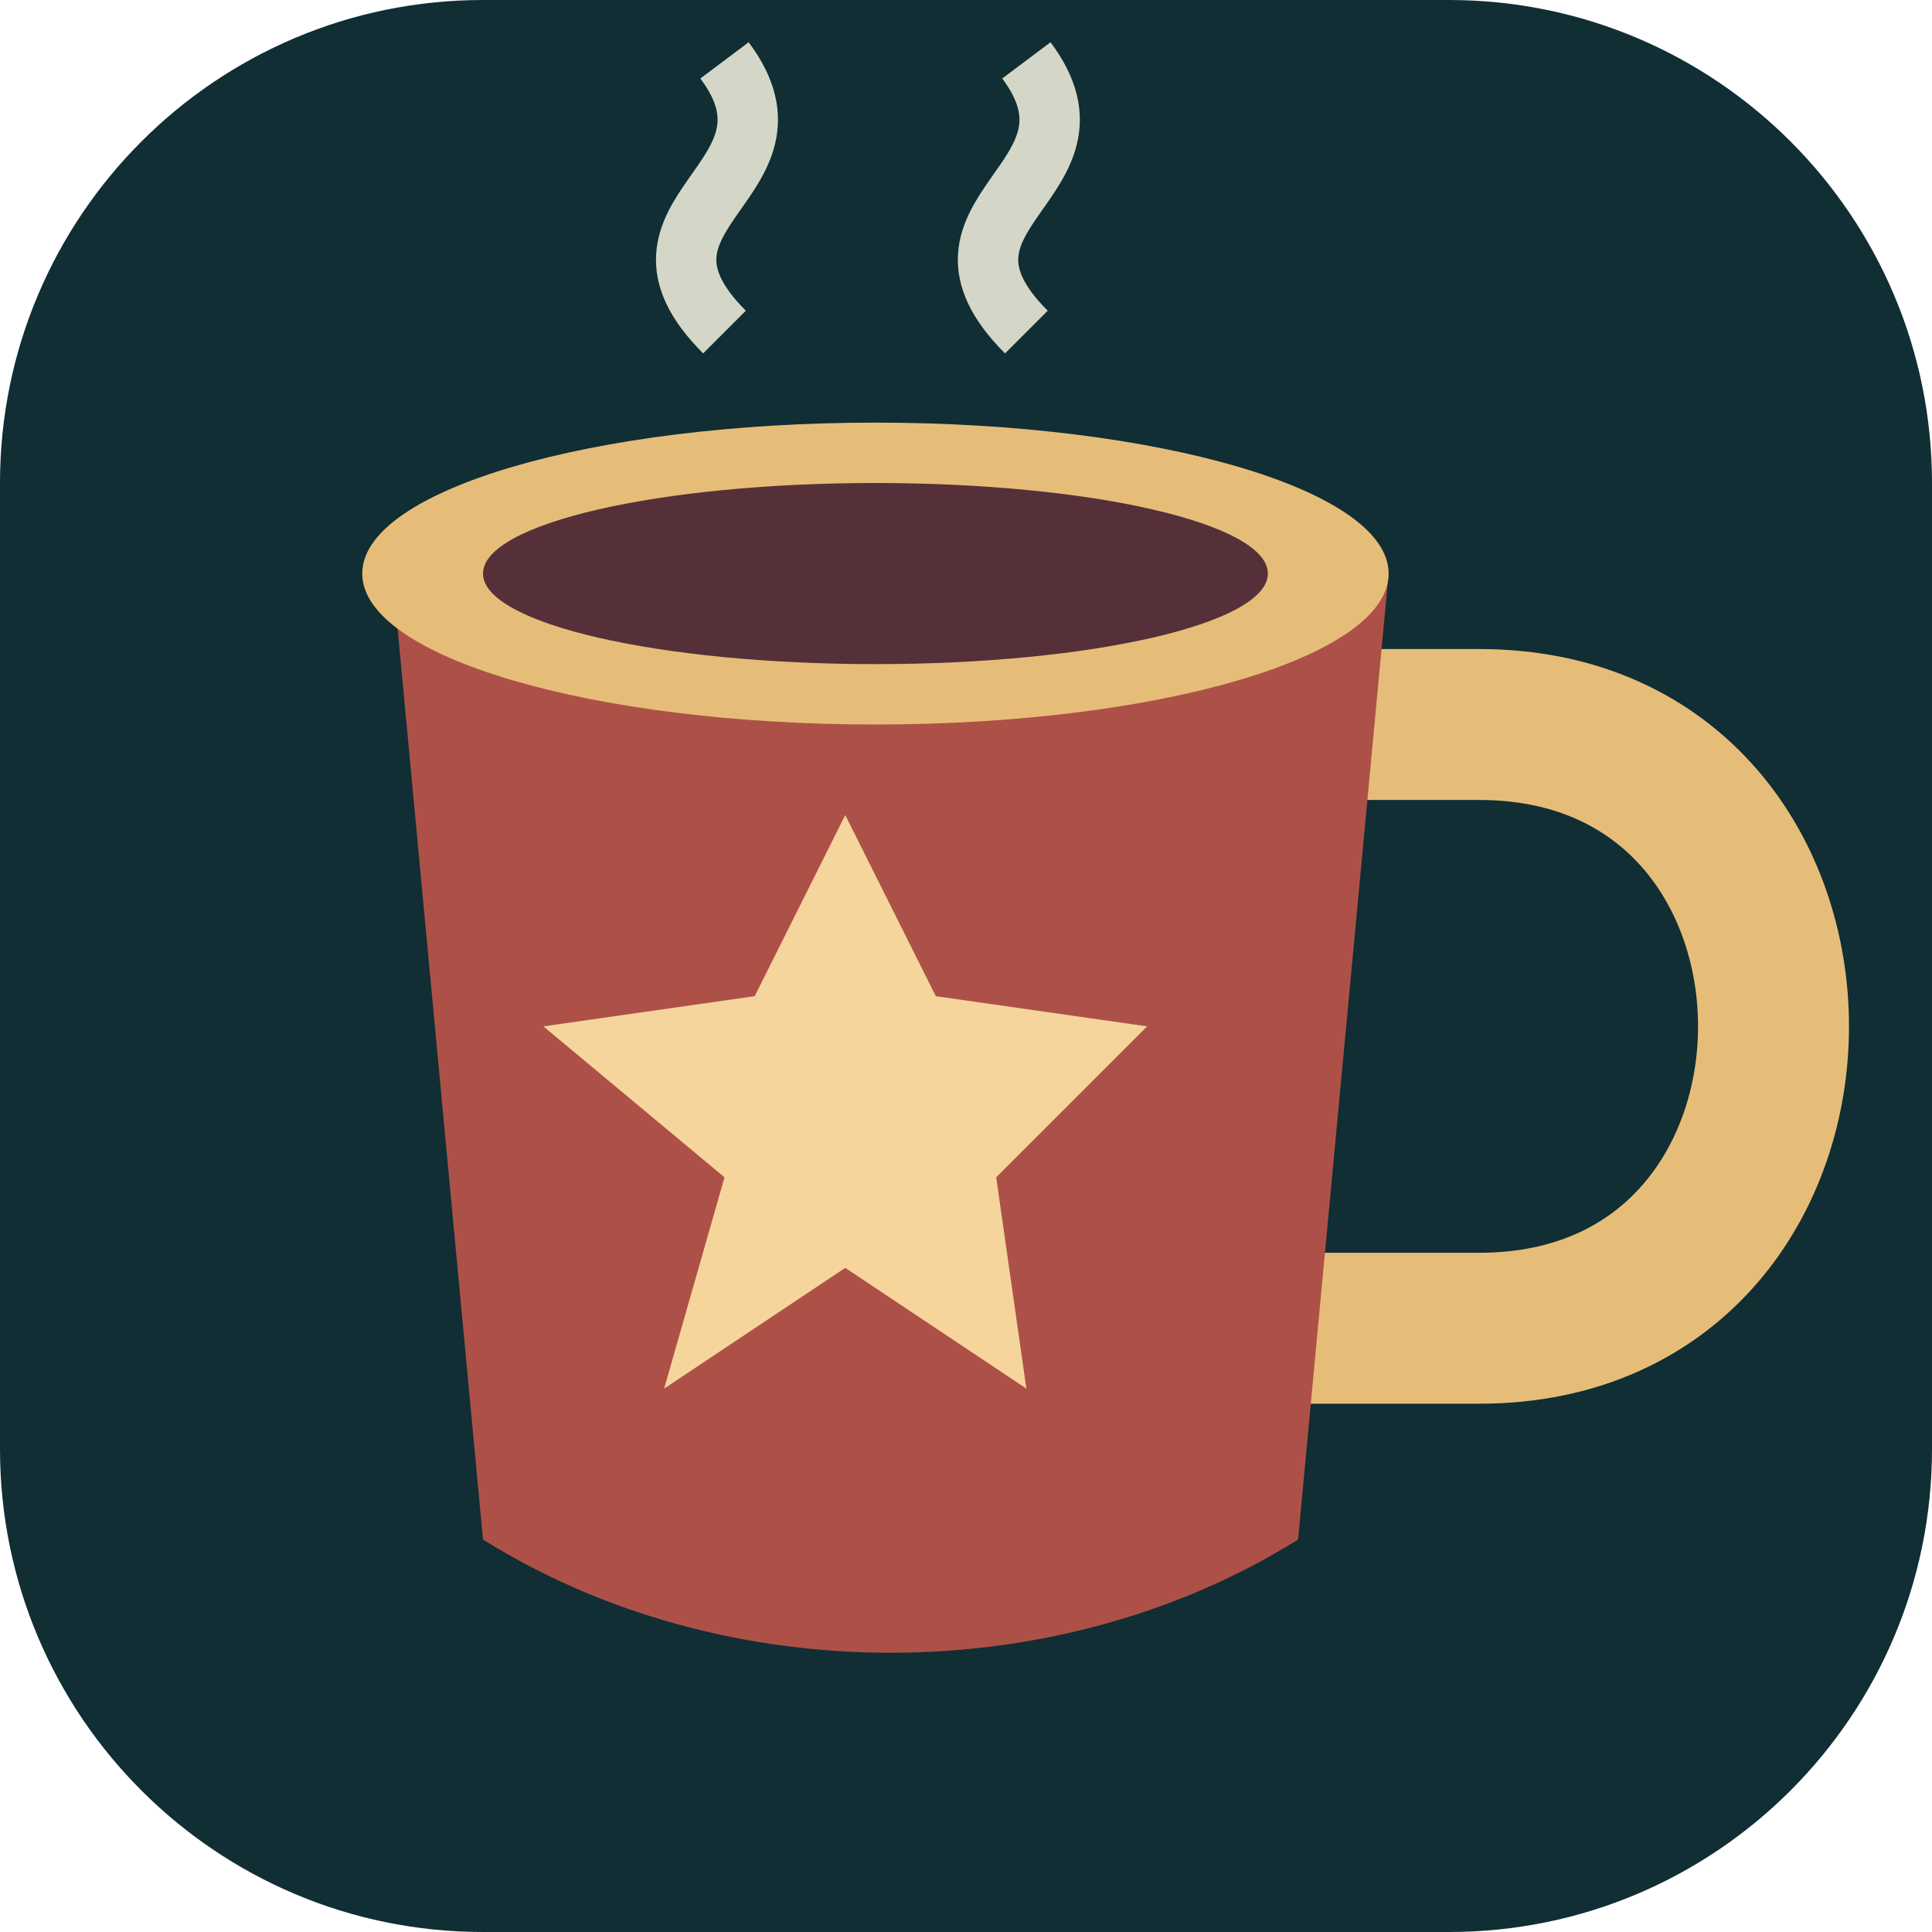
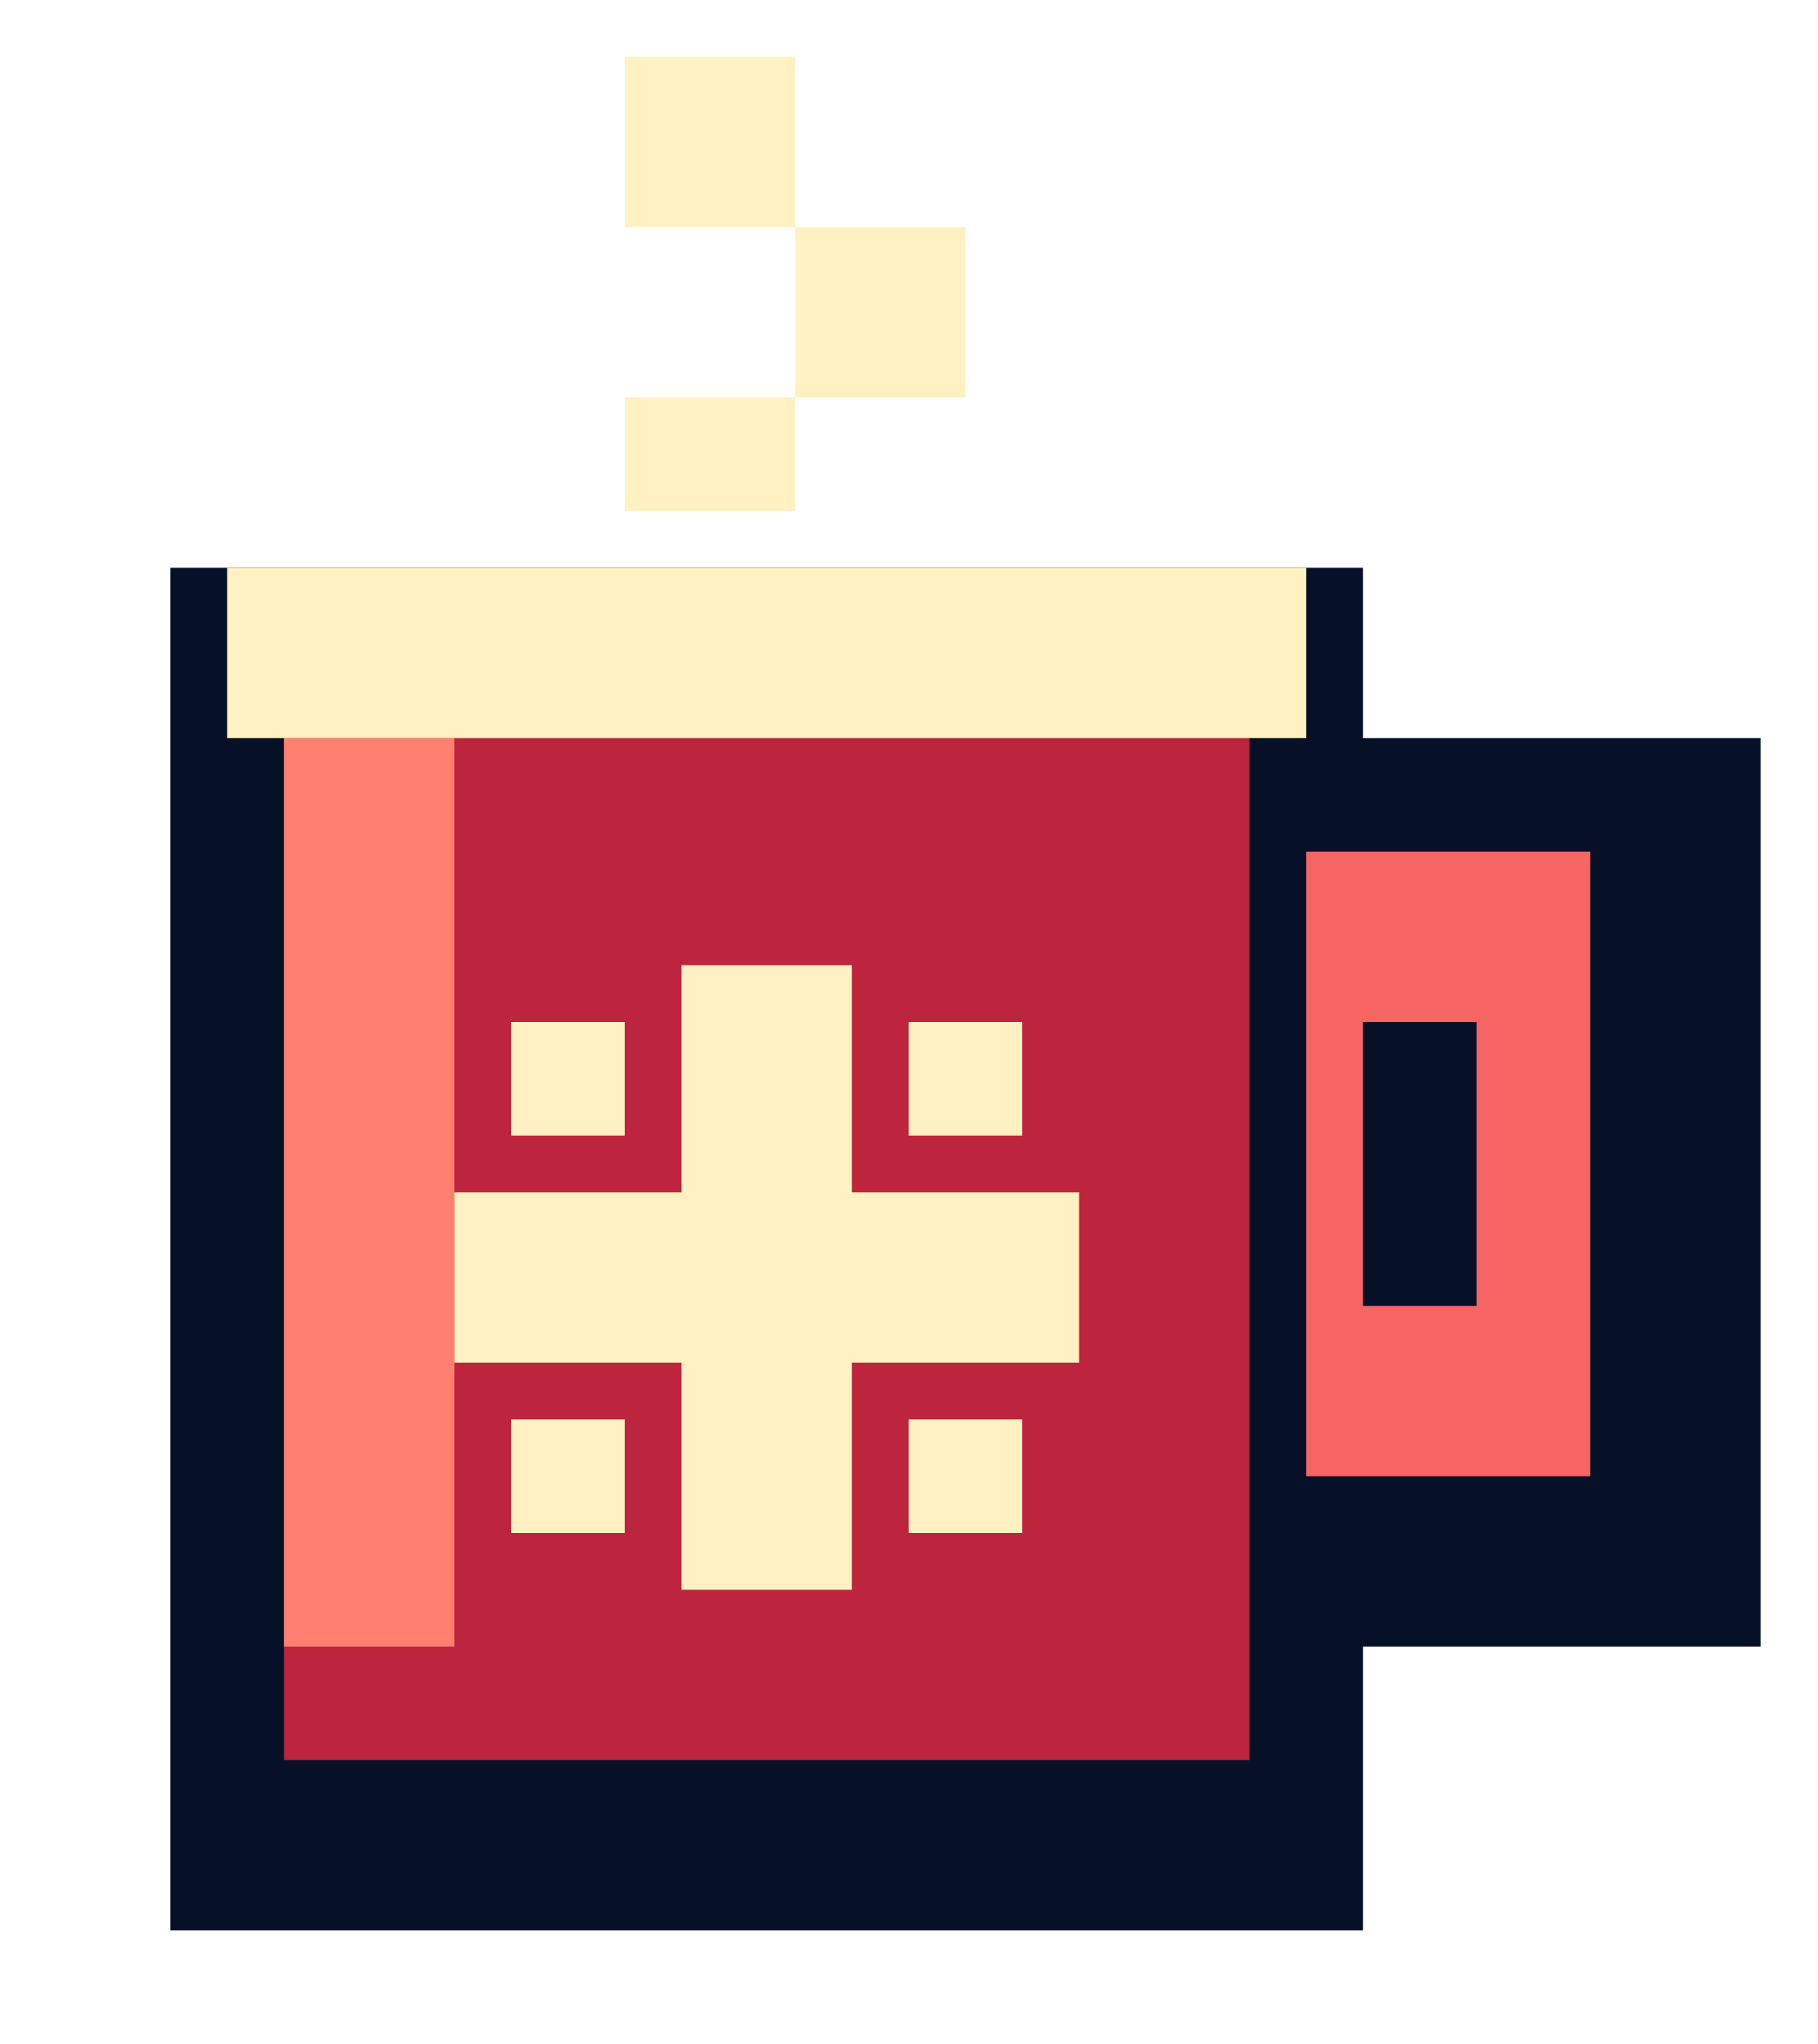
- <svg xmlns="http://www.w3.org/2000/svg" viewBox="0 0 64 64">
-   <rect width="64" height="64" rx="16" fill="#102e34" />
-   <path d="M43 24h6c13 0 13 20 0 20h-7" fill="none" stroke="#e6bd78" stroke-width="5" />
-   <path d="M13 19h33l-3 32c-8 5-19 5-27 0Z" fill="#ad5148" />
-   <ellipse cx="29" cy="19" rx="17" ry="5" fill="#e6bd78" />
-   <ellipse cx="29" cy="19" rx="13" ry="3" fill="#563038" />
-   <path d="m28 27 3 6 7 1-5 5 1 7-6-4-6 4 2-7-6-5 7-1Z" fill="#f5d59c" />
-   <path d="M24 11c-4-4 3-5 0-9M34 11c-4-4 3-5 0-9" fill="none" stroke="#d4d7c7" stroke-width="2" />
+ <svg xmlns="http://www.w3.org/2000/svg" viewBox="0 0 32 36">
+   <path fill="#061128" d="M3 10h21v3h7v16h-7v5H3z" />
+   <path fill="#f56564" d="M23 15h5v11h-5z" />
+   <path fill="#061128" d="M24 18h2v5h-2z" />
+   <path fill="#bd243d" d="M5 12h17v19H5z" />
+   <path fill="#ff8070" d="M5 13h3v16H5z" />
+   <path fill="#fff1c1" d="M4 10h19v3H4zM12 17h3v11h-3zM8 21h11v3H8zM9 18h2v2H9zM16 18h2v2h-2zM9 25h2v2H9zM16 25h2v2h-2zM11 1h3v3h-3zM14 4h3v3h-3zM11 7h3v2h-3z" />
</svg>
